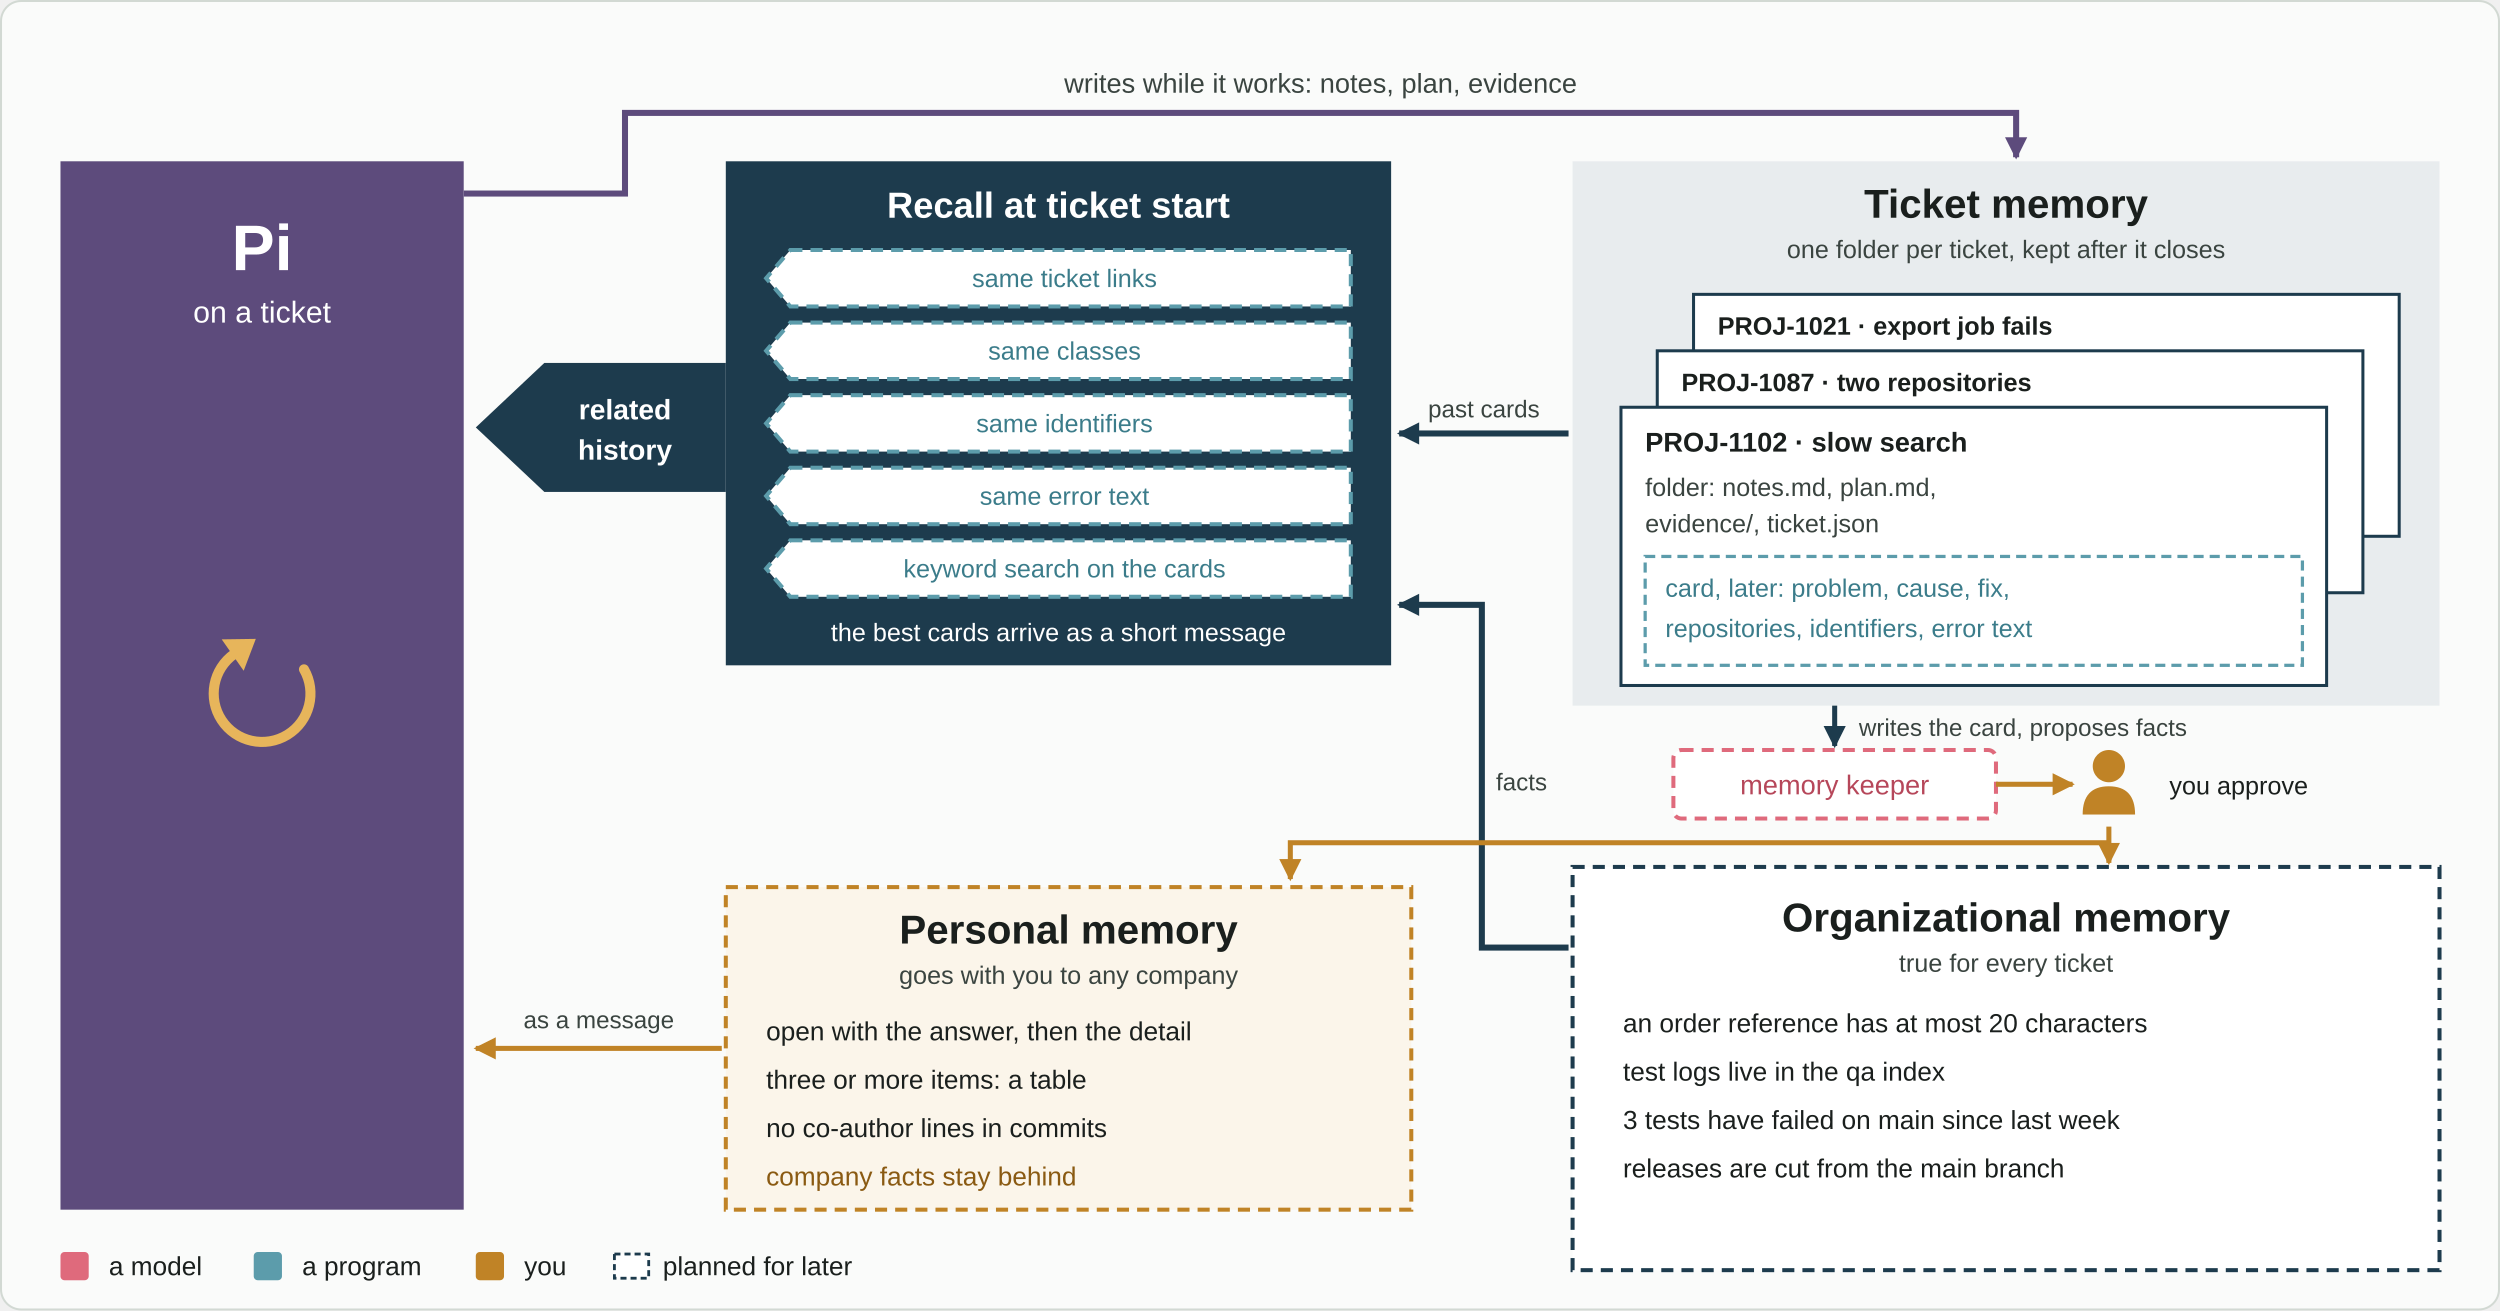
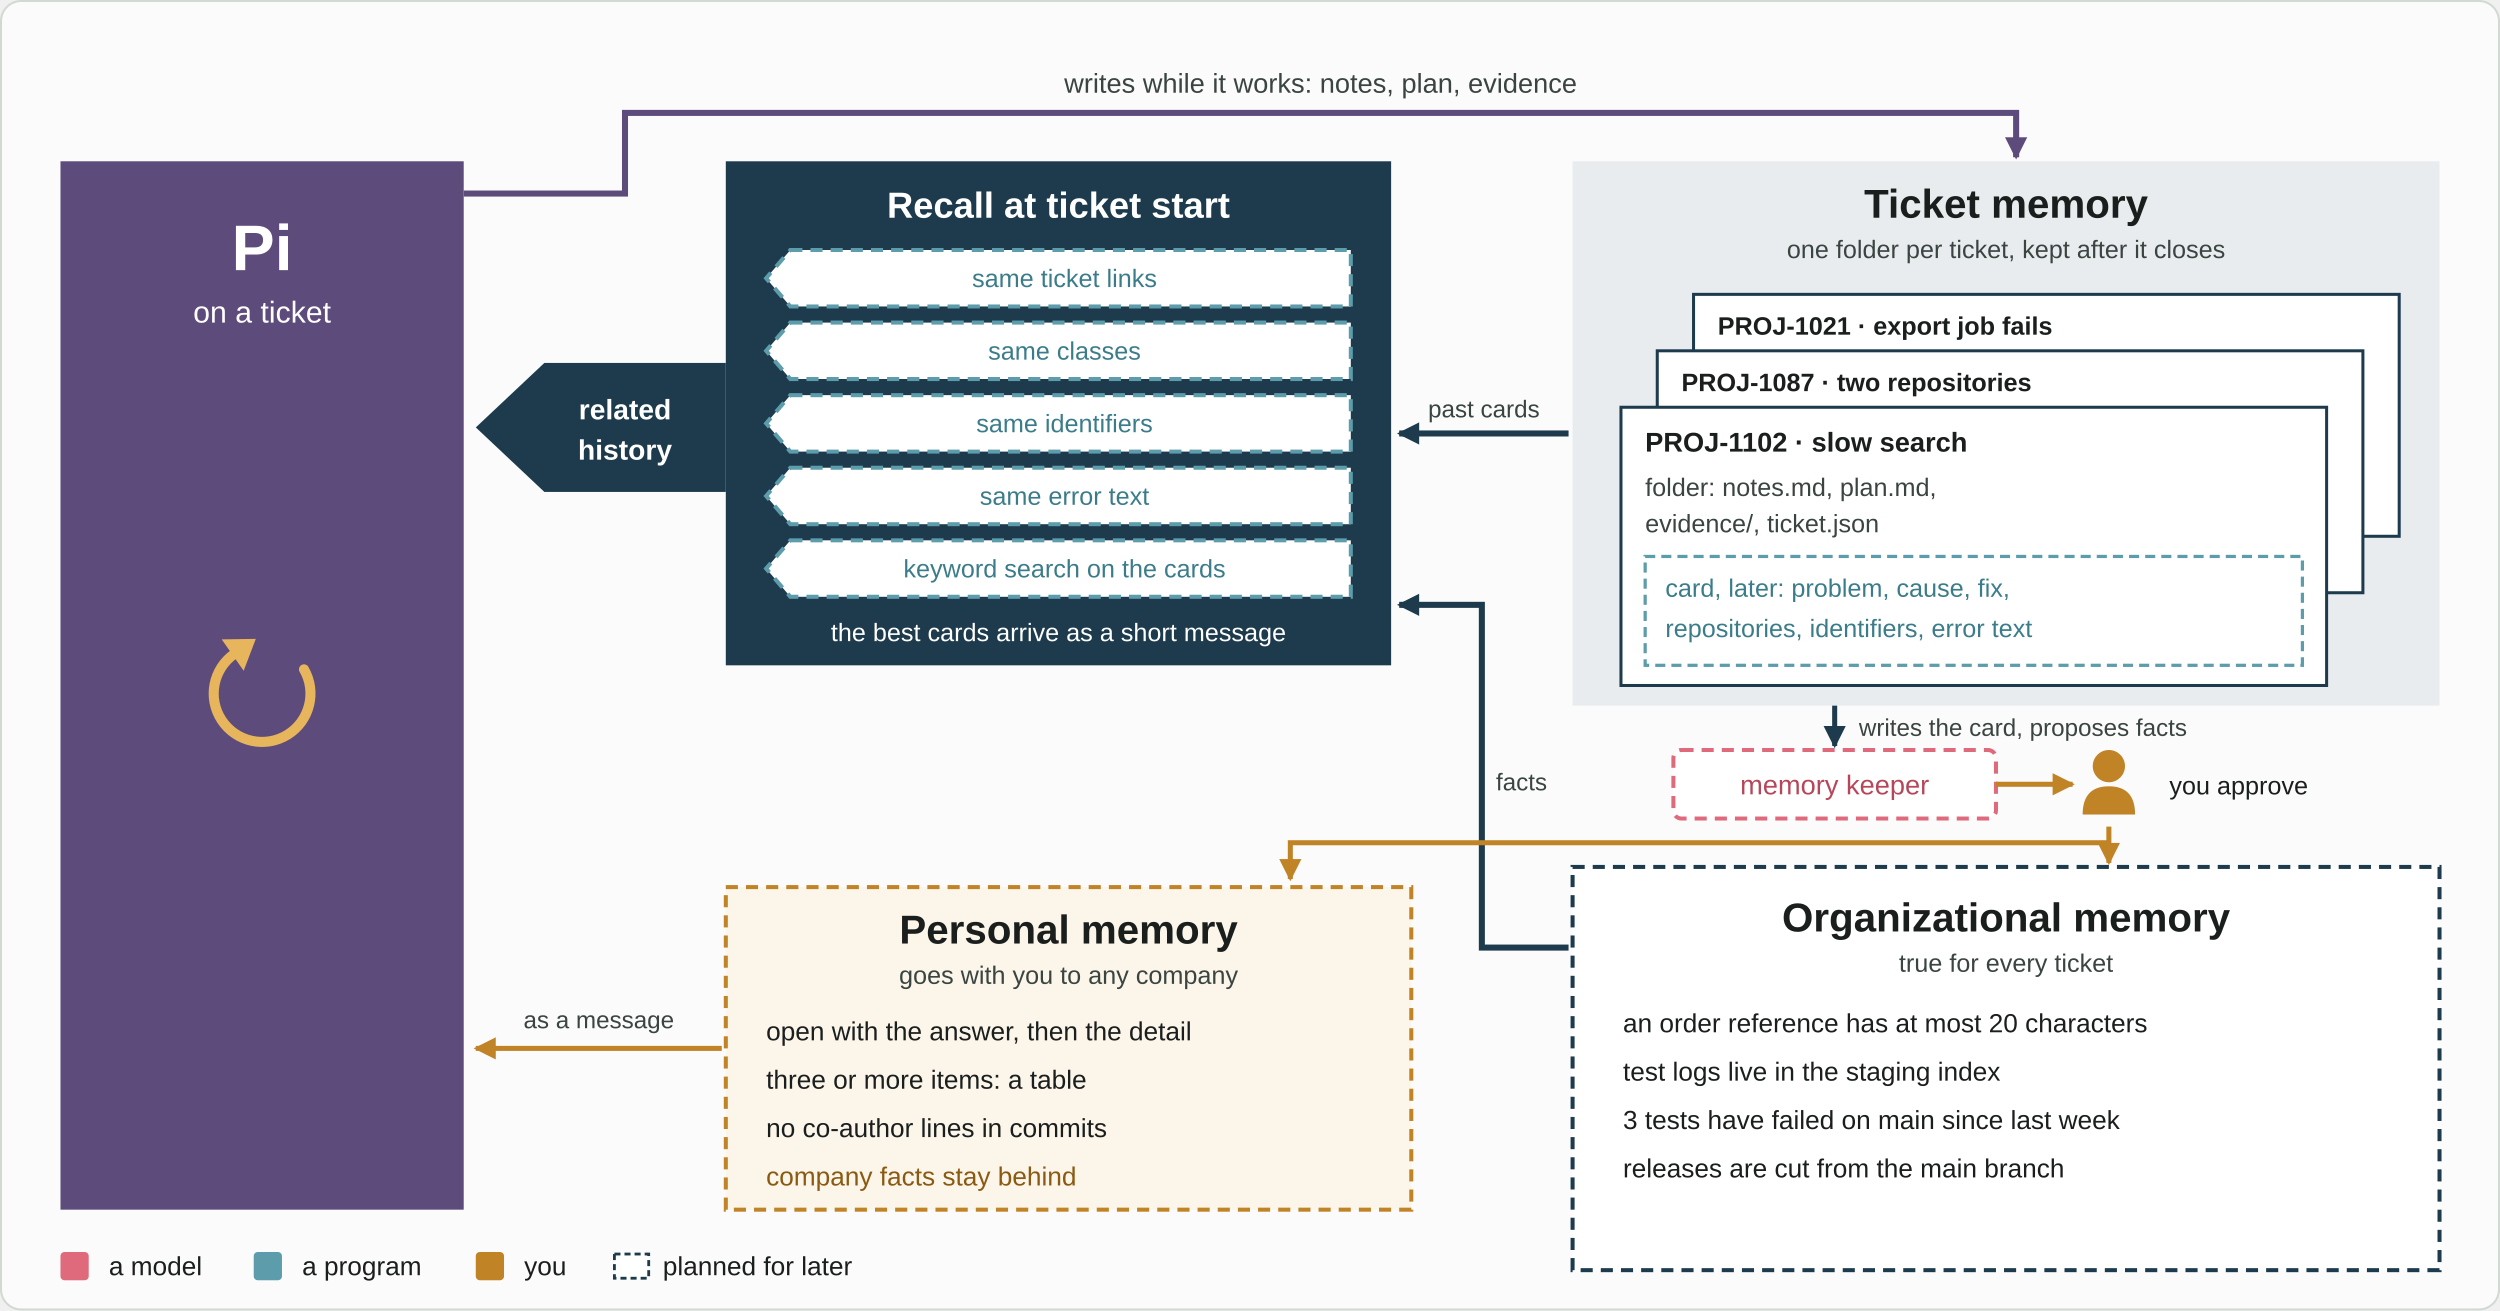
<svg xmlns="http://www.w3.org/2000/svg" width="1240" height="650" viewBox="0 0 1240 650" role="img" aria-label="Three kinds of memory. Pi writes ticket memory while it works: notes, plan and evidence in one folder per ticket. Later, a memory keeper writes a card when a ticket closes and proposes organizational and personal facts, which are kept only after you approve them. At the start of a new ticket, recall matches it against past cards and hands Pi the related history as a short message." font-family="IBM Plex Sans, Segoe UI, Arial, sans-serif">
  <rect x="0.5" y="0.5" width="1239" height="649" rx="10" fill="#FAFBFA" stroke="#D2D9D3" />
  <defs>
    <marker id="memkinds-head-5d4b7c-11" viewBox="0 0 10 10" refX="9" refY="5" markerUnits="userSpaceOnUse" markerWidth="11" markerHeight="11" orient="auto">
      <path d="M0,0 L10,5 L0,10 z" fill="#5D4B7C" />
    </marker>
    <marker id="memkinds-head-1d3b4d-11" viewBox="0 0 10 10" refX="9" refY="5" markerUnits="userSpaceOnUse" markerWidth="11" markerHeight="11" orient="auto">
      <path d="M0,0 L10,5 L0,10 z" fill="#1D3B4D" />
    </marker>
    <marker id="memkinds-head-c08326-11" viewBox="0 0 10 10" refX="9" refY="5" markerUnits="userSpaceOnUse" markerWidth="11" markerHeight="11" orient="auto">
      <path d="M0,0 L10,5 L0,10 z" fill="#C08326" />
    </marker>
  </defs>
  <rect x="30" y="80" width="200" height="520" fill="#5D4B7C" />
  <text x="130" y="134" font-size="32" fill="#FFFFFF" font-weight="700" text-anchor="middle">Pi</text>
  <text x="130" y="160" font-size="15" fill="#FFFFFF" text-anchor="middle">on a ticket</text>
  <path d="M150.78 332 A24 24 0 1 1 116.23 324.34" fill="none" stroke="#E7B55B" stroke-width="5" stroke-linecap="round" stroke-linejoin="round" />
  <polygon points="126.88,316.88 120.86,332.7 109.97,317.13" fill="#E7B55B" />
  <path d="M230 96 H310 V56 H1000 V78" fill="none" stroke="#5D4B7C" stroke-width="3" marker-end="url(#memkinds-head-5d4b7c-11)" />
  <text x="655" y="46" font-size="13.5" fill="#3A4440" text-anchor="middle">writes while it works: notes, plan, evidence</text>
  <rect x="360" y="80" width="330" height="250" fill="#1D3B4D" />
  <text x="525" y="108" font-size="18" fill="#FFFFFF" font-weight="700" text-anchor="middle">Recall at ticket start</text>
  <polygon points="392,124 670,124 670,152 392,152 380,138" fill="#FFFFFF" stroke="#5C9CAB" stroke-width="2" stroke-dasharray="6 4" />
  <text x="528" y="142.38" font-size="12.5" fill="#3B7C8A" text-anchor="middle">same ticket links</text>
  <polygon points="392,160 670,160 670,188 392,188 380,174" fill="#FFFFFF" stroke="#5C9CAB" stroke-width="2" stroke-dasharray="6 4" />
  <text x="528" y="178.38" font-size="12.5" fill="#3B7C8A" text-anchor="middle">same classes</text>
  <polygon points="392,196 670,196 670,224 392,224 380,210" fill="#FFFFFF" stroke="#5C9CAB" stroke-width="2" stroke-dasharray="6 4" />
  <text x="528" y="214.38" font-size="12.5" fill="#3B7C8A" text-anchor="middle">same identifiers</text>
  <polygon points="392,232 670,232 670,260 392,260 380,246" fill="#FFFFFF" stroke="#5C9CAB" stroke-width="2" stroke-dasharray="6 4" />
  <text x="528" y="250.38" font-size="12.5" fill="#3B7C8A" text-anchor="middle">same error text</text>
  <polygon points="392,268 670,268 670,296 392,296 380,282" fill="#FFFFFF" stroke="#5C9CAB" stroke-width="2" stroke-dasharray="6 4" />
  <text x="528" y="286.38" font-size="12.5" fill="#3B7C8A" text-anchor="middle">keyword search on the cards</text>
  <text x="525" y="318" font-size="12.5" fill="#FFFFFF" text-anchor="middle">the best cards arrive as a short message</text>
  <polygon points="360,180 270,180 236,212 270,244 360,244" fill="#1D3B4D" />
  <text x="310" y="208" font-size="14" fill="#FFFFFF" font-weight="700" text-anchor="middle">related</text>
  <text x="310" y="228" font-size="14" fill="#FFFFFF" font-weight="700" text-anchor="middle">history</text>
  <rect x="780" y="80" width="430" height="270" fill="#E8ECEE" />
  <text x="995" y="108" font-size="20" fill="#1A1F1D" font-weight="700" text-anchor="middle">Ticket memory</text>
  <text x="995" y="128" font-size="12.5" fill="#3A4440" text-anchor="middle">one folder per ticket, kept after it closes</text>
  <rect x="840" y="146" width="350" height="120" fill="#FFFFFF" stroke="#1D3B4D" stroke-width="1.5" />
  <text x="852" y="166" font-size="12.5" fill="#1A1F1D" font-weight="700">PROJ-1021 · export job fails</text>
  <rect x="822" y="174" width="350" height="120" fill="#FFFFFF" stroke="#1D3B4D" stroke-width="1.5" />
  <text x="834" y="194" font-size="12.5" fill="#1A1F1D" font-weight="700">PROJ-1087 · two repositories</text>
  <rect x="804" y="202" width="350" height="138" fill="#FFFFFF" stroke="#1D3B4D" stroke-width="1.5" />
  <text x="816" y="224" font-size="13.5" fill="#1A1F1D" font-weight="700">PROJ-1102 · slow search</text>
  <text x="816" y="246" font-size="12.5" fill="#3A4440">folder: notes.md, plan.md,</text>
  <text x="816" y="264" font-size="12.5" fill="#3A4440">evidence/, ticket.json</text>
  <rect x="816" y="276" width="326" height="54" fill="#FFFFFF" stroke="#5C9CAB" stroke-width="1.6" stroke-dasharray="5 3" />
  <text x="826" y="296" font-size="12.5" fill="#3B7C8A">card, later: problem, cause, fix,</text>
  <text x="826" y="316" font-size="12.5" fill="#3B7C8A">repositories, identifiers, error text</text>
  <path d="M778 215 H694" fill="none" stroke="#1D3B4D" stroke-width="3" marker-end="url(#memkinds-head-1d3b4d-11)" />
  <text x="736" y="207" font-size="12" fill="#3A4440" text-anchor="middle">past cards</text>
  <rect x="780" y="430" width="430" height="200" fill="#FFFFFF" stroke="#1D3B4D" stroke-width="2" stroke-dasharray="6 4" />
  <text x="995" y="462" font-size="20" fill="#1A1F1D" font-weight="700" text-anchor="middle">Organizational memory</text>
  <text x="995" y="482" font-size="12.5" fill="#3A4440" text-anchor="middle">true for every ticket</text>
  <text x="805" y="512" font-size="13" fill="#1A1F1D">an order reference has at most 20 characters</text>
-   <text x="805" y="536" font-size="13" fill="#1A1F1D">test logs live in the qa index</text>
+   <text x="805" y="536" font-size="13" fill="#1A1F1D">test logs live in the staging index</text>
  <text x="805" y="560" font-size="13" fill="#1A1F1D">3 tests have failed on main since last week</text>
  <text x="805" y="584" font-size="13" fill="#1A1F1D">releases are cut from the main branch</text>
  <path d="M778 470 H735 V300 H694" fill="none" stroke="#1D3B4D" stroke-width="3" marker-end="url(#memkinds-head-1d3b4d-11)" />
  <text x="742" y="392" font-size="12" fill="#3A4440">facts</text>
  <path d="M910 350 V370" fill="none" stroke="#1D3B4D" stroke-width="2.5" marker-end="url(#memkinds-head-1d3b4d-11)" />
  <rect x="830" y="372" width="160" height="34" rx="4" fill="#FFFFFF" stroke="#DF6A7C" stroke-width="2" stroke-dasharray="6 4" />
  <text x="910" y="394" font-size="13.5" fill="#B6475A" text-anchor="middle">memory keeper</text>
  <text x="922" y="365" font-size="12" fill="#3A4440">writes the card, proposes facts</text>
  <path d="M990 389 H1028" fill="none" stroke="#C08326" stroke-width="2.5" marker-end="url(#memkinds-head-c08326-11)" />
  <circle cx="1046" cy="380" r="8" fill="#C08326" />
  <path d="M1033 404 Q1033 390 1046 390 Q1059 390 1059 404 Z" fill="#C08326" />
  <text x="1076" y="394" font-size="12.5" fill="#1A1F1D">you approve</text>
  <path d="M1046 410 V428" fill="none" stroke="#C08326" stroke-width="2.5" marker-end="url(#memkinds-head-c08326-11)" />
  <path d="M1046 418 H640 V436" fill="none" stroke="#C08326" stroke-width="2.5" marker-end="url(#memkinds-head-c08326-11)" />
  <rect x="360" y="440" width="340" height="160" fill="#FBF5EA" stroke="#C08326" stroke-width="2" stroke-dasharray="6 4" />
  <text x="530" y="468" font-size="20" fill="#1A1F1D" font-weight="700" text-anchor="middle">Personal memory</text>
  <text x="530" y="488" font-size="12.5" fill="#3A4440" text-anchor="middle">goes with you to any company</text>
  <text x="380" y="516" font-size="13" fill="#1A1F1D">open with the answer, then the detail</text>
  <text x="380" y="540" font-size="13" fill="#1A1F1D">three or more items: a table</text>
  <text x="380" y="564" font-size="13" fill="#1A1F1D">no co-author lines in commits</text>
  <text x="380" y="588" font-size="13" fill="#8A5A12">company facts stay behind</text>
  <path d="M358 520 H236" fill="none" stroke="#C08326" stroke-width="2.5" marker-end="url(#memkinds-head-c08326-11)" />
  <text x="297" y="510" font-size="12" fill="#3A4440" text-anchor="middle">as a message</text>
  <rect x="30" y="621" width="14" height="14" rx="2" fill="#DF6A7C" />
  <text x="54" y="632.5" font-size="13" fill="#1A1F1D">a model</text>
  <rect x="125.85" y="621" width="14" height="14" rx="2" fill="#5C9CAB" />
  <text x="149.85" y="632.5" font-size="13" fill="#1A1F1D">a program</text>
  <rect x="235.99" y="621" width="14" height="14" rx="2" fill="#C08326" />
  <text x="259.99" y="632.5" font-size="13" fill="#1A1F1D">you</text>
  <rect x="304.75" y="622" width="17" height="12" fill="#FFFFFF" stroke="#1D3B4D" stroke-width="1.4" stroke-dasharray="3 2" />
  <text x="328.75" y="632.5" font-size="13" fill="#1A1F1D">planned for later</text>
</svg>
